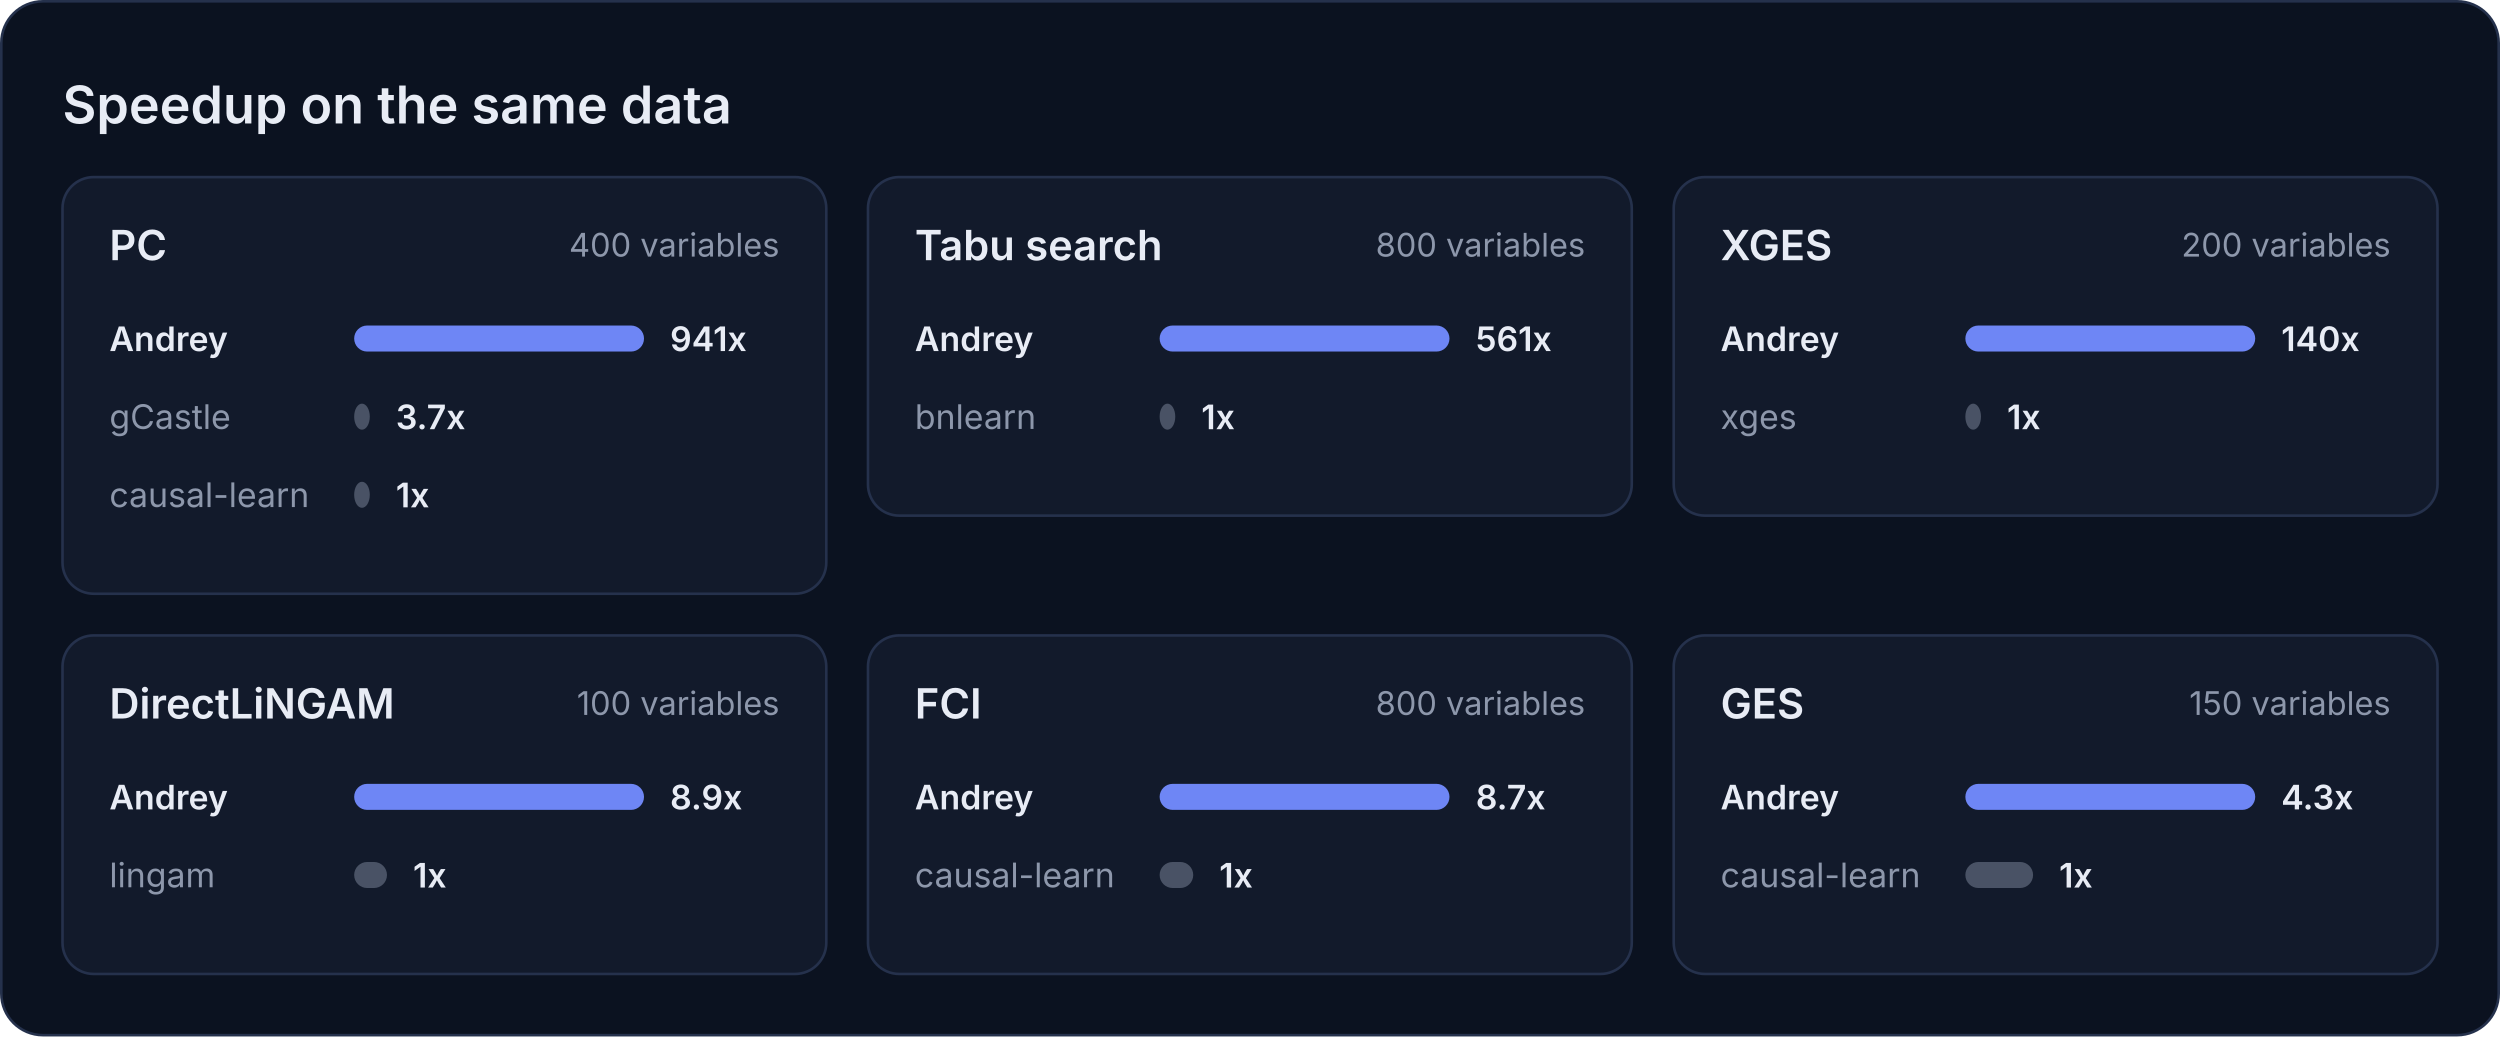
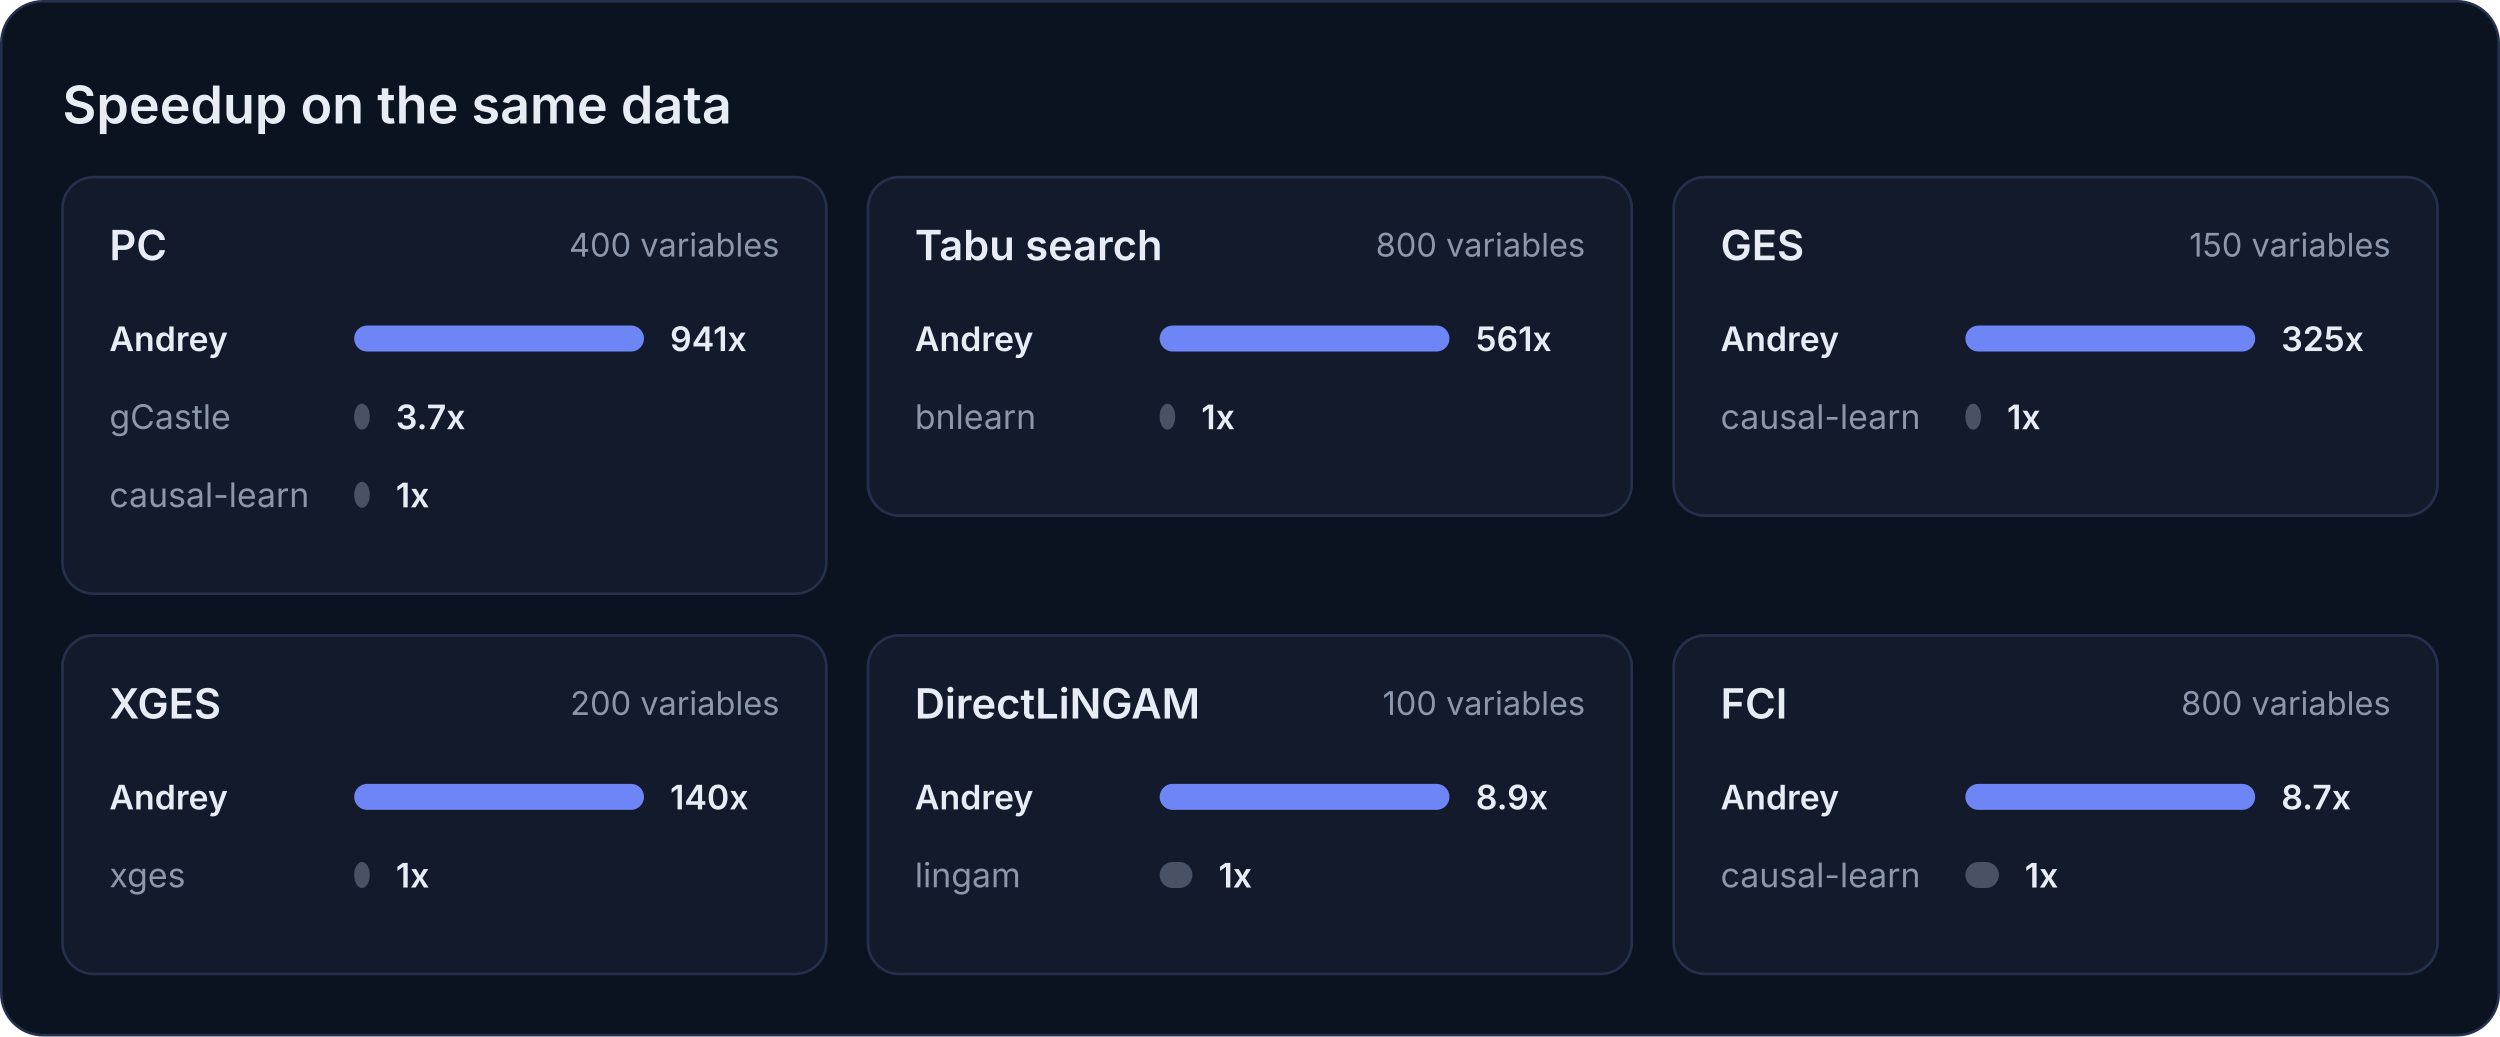
<svg xmlns="http://www.w3.org/2000/svg" width="960" height="398" viewBox="0 0 960 398" font-family="Inter, -apple-system, BlinkMacSystemFont, 'Segoe UI', Helvetica, Arial, sans-serif" role="img" aria-labelledby="chart-title chart-desc">
  <rect x="0.5" y="0.5" width="959" height="397" rx="16" fill="#0b1220" stroke="#25314c" />
  <text x="24.0" y="40.0" font-size="20" font-weight="600" fill="#e8ecf5" text-anchor="start" dominant-baseline="middle">Speedup on the same data</text>
  <rect x="24.0" y="68.0" width="293.3" height="160" rx="12" fill="#121a2b" stroke="#25314c" />
  <text x="42.0" y="94.0" font-size="16" font-weight="600" fill="#e8ecf5" text-anchor="start" dominant-baseline="middle">PC</text>
  <text x="299.3" y="94.0" font-size="12.5" font-weight="400" fill="#8d97ab" text-anchor="end" dominant-baseline="middle">400 variables</text>
  <text x="42.0" y="130.0" font-size="13" font-weight="600" fill="#e8ecf5" text-anchor="start" dominant-baseline="middle">Andrey</text>
  <rect x="136.0" y="125.0" width="111.3" height="10" rx="5" fill="#6e86f5" />
  <text x="257.3" y="130.0" font-size="13" font-weight="600" fill="#e8ecf5" text-anchor="start" dominant-baseline="middle">941x</text>
  <text x="42.0" y="160.0" font-size="13" font-weight="400" fill="#8d97ab" text-anchor="start" dominant-baseline="middle">gCastle</text>
  <rect x="136.0" y="155.0" width="6.0" height="10" rx="5" fill="#8d97ab" fill-opacity="0.45" />
  <text x="152.0" y="160.0" font-size="13" font-weight="600" fill="#e8ecf5" text-anchor="start" dominant-baseline="middle">3.7x</text>
  <text x="42.0" y="190.0" font-size="13" font-weight="400" fill="#8d97ab" text-anchor="start" dominant-baseline="middle">causal-learn</text>
  <rect x="136.0" y="185.0" width="6.0" height="10" rx="5" fill="#8d97ab" fill-opacity="0.45" />
  <text x="152.0" y="190.0" font-size="13" font-weight="600" fill="#e8ecf5" text-anchor="start" dominant-baseline="middle">1x</text>
  <rect x="333.3" y="68.0" width="293.3" height="130" rx="12" fill="#121a2b" stroke="#25314c" />
  <text x="351.3" y="94.0" font-size="16" font-weight="600" fill="#e8ecf5" text-anchor="start" dominant-baseline="middle">Tabu search</text>
  <text x="608.7" y="94.0" font-size="12.5" font-weight="400" fill="#8d97ab" text-anchor="end" dominant-baseline="middle">800 variables</text>
  <text x="351.3" y="130.0" font-size="13" font-weight="600" fill="#e8ecf5" text-anchor="start" dominant-baseline="middle">Andrey</text>
  <rect x="445.3" y="125.0" width="111.3" height="10" rx="5" fill="#6e86f5" />
  <text x="566.7" y="130.0" font-size="13" font-weight="600" fill="#e8ecf5" text-anchor="start" dominant-baseline="middle">561x</text>
  <text x="351.3" y="160.0" font-size="13" font-weight="400" fill="#8d97ab" text-anchor="start" dominant-baseline="middle">bnlearn</text>
  <rect x="445.3" y="155.0" width="6.0" height="10" rx="5" fill="#8d97ab" fill-opacity="0.45" />
  <text x="461.3" y="160.0" font-size="13" font-weight="600" fill="#e8ecf5" text-anchor="start" dominant-baseline="middle">1x</text>
  <rect x="642.7" y="68.0" width="293.3" height="130" rx="12" fill="#121a2b" stroke="#25314c" />
-   <text x="660.7" y="94.0" font-size="16" font-weight="600" fill="#e8ecf5" text-anchor="start" dominant-baseline="middle">XGES</text>
-   <text x="918.0" y="94.0" font-size="12.5" font-weight="400" fill="#8d97ab" text-anchor="end" dominant-baseline="middle">200 variables</text>
+   <text x="660.7" y="94.0" font-size="16" font-weight="600" fill="#e8ecf5" text-anchor="start" dominant-baseline="middle">GES</text>
+   <text x="918.0" y="94.0" font-size="12.5" font-weight="400" fill="#8d97ab" text-anchor="end" dominant-baseline="middle">150 variables</text>
  <text x="660.7" y="130.0" font-size="13" font-weight="600" fill="#e8ecf5" text-anchor="start" dominant-baseline="middle">Andrey</text>
  <rect x="754.7" y="125.0" width="111.3" height="10" rx="5" fill="#6e86f5" />
-   <text x="876.0" y="130.0" font-size="13" font-weight="600" fill="#e8ecf5" text-anchor="start" dominant-baseline="middle">140x</text>
-   <text x="660.7" y="160.0" font-size="13" font-weight="400" fill="#8d97ab" text-anchor="start" dominant-baseline="middle">xges</text>
+   <text x="876.0" y="130.0" font-size="13" font-weight="600" fill="#e8ecf5" text-anchor="start" dominant-baseline="middle">325x</text>
+   <text x="660.7" y="160.0" font-size="13" font-weight="400" fill="#8d97ab" text-anchor="start" dominant-baseline="middle">causal-learn</text>
  <rect x="754.7" y="155.0" width="6.0" height="10" rx="5" fill="#8d97ab" fill-opacity="0.45" />
  <text x="770.7" y="160.0" font-size="13" font-weight="600" fill="#e8ecf5" text-anchor="start" dominant-baseline="middle">1x</text>
  <rect x="24.0" y="244.0" width="293.3" height="130" rx="12" fill="#121a2b" stroke="#25314c" />
-   <text x="42.0" y="270.0" font-size="16" font-weight="600" fill="#e8ecf5" text-anchor="start" dominant-baseline="middle">DirectLiNGAM</text>
-   <text x="299.3" y="270.0" font-size="12.5" font-weight="400" fill="#8d97ab" text-anchor="end" dominant-baseline="middle">100 variables</text>
+   <text x="42.0" y="270.0" font-size="16" font-weight="600" fill="#e8ecf5" text-anchor="start" dominant-baseline="middle">XGES</text>
+   <text x="299.3" y="270.0" font-size="12.5" font-weight="400" fill="#8d97ab" text-anchor="end" dominant-baseline="middle">200 variables</text>
  <text x="42.0" y="306.0" font-size="13" font-weight="600" fill="#e8ecf5" text-anchor="start" dominant-baseline="middle">Andrey</text>
  <rect x="136.0" y="301.0" width="111.3" height="10" rx="5" fill="#6e86f5" />
-   <text x="257.3" y="306.0" font-size="13" font-weight="600" fill="#e8ecf5" text-anchor="start" dominant-baseline="middle">8.9x</text>
-   <text x="42.0" y="336.0" font-size="13" font-weight="400" fill="#8d97ab" text-anchor="start" dominant-baseline="middle">lingam</text>
-   <rect x="136.0" y="331.0" width="12.6" height="10" rx="5" fill="#8d97ab" fill-opacity="0.45" />
-   <text x="158.6" y="336.0" font-size="13" font-weight="600" fill="#e8ecf5" text-anchor="start" dominant-baseline="middle">1x</text>
+   <text x="257.3" y="306.0" font-size="13" font-weight="600" fill="#e8ecf5" text-anchor="start" dominant-baseline="middle">140x</text>
+   <text x="42.0" y="336.0" font-size="13" font-weight="400" fill="#8d97ab" text-anchor="start" dominant-baseline="middle">xges</text>
+   <rect x="136.0" y="331.0" width="6.0" height="10" rx="5" fill="#8d97ab" fill-opacity="0.45" />
+   <text x="152.0" y="336.0" font-size="13" font-weight="600" fill="#e8ecf5" text-anchor="start" dominant-baseline="middle">1x</text>
  <rect x="333.3" y="244.0" width="293.3" height="130" rx="12" fill="#121a2b" stroke="#25314c" />
-   <text x="351.3" y="270.0" font-size="16" font-weight="600" fill="#e8ecf5" text-anchor="start" dominant-baseline="middle">FCI</text>
-   <text x="608.7" y="270.0" font-size="12.5" font-weight="400" fill="#8d97ab" text-anchor="end" dominant-baseline="middle">800 variables</text>
+   <text x="351.3" y="270.0" font-size="16" font-weight="600" fill="#e8ecf5" text-anchor="start" dominant-baseline="middle">DirectLiNGAM</text>
+   <text x="608.7" y="270.0" font-size="12.5" font-weight="400" fill="#8d97ab" text-anchor="end" dominant-baseline="middle">100 variables</text>
  <text x="351.3" y="306.0" font-size="13" font-weight="600" fill="#e8ecf5" text-anchor="start" dominant-baseline="middle">Andrey</text>
  <rect x="445.3" y="301.0" width="111.3" height="10" rx="5" fill="#6e86f5" />
-   <text x="566.7" y="306.0" font-size="13" font-weight="600" fill="#e8ecf5" text-anchor="start" dominant-baseline="middle">8.7x</text>
-   <text x="351.3" y="336.0" font-size="13" font-weight="400" fill="#8d97ab" text-anchor="start" dominant-baseline="middle">causal-learn</text>
-   <rect x="445.3" y="331.0" width="12.9" height="10" rx="5" fill="#8d97ab" fill-opacity="0.45" />
-   <text x="468.2" y="336.0" font-size="13" font-weight="600" fill="#e8ecf5" text-anchor="start" dominant-baseline="middle">1x</text>
+   <text x="566.7" y="306.0" font-size="13" font-weight="600" fill="#e8ecf5" text-anchor="start" dominant-baseline="middle">8.9x</text>
+   <text x="351.3" y="336.0" font-size="13" font-weight="400" fill="#8d97ab" text-anchor="start" dominant-baseline="middle">lingam</text>
+   <rect x="445.3" y="331.0" width="12.6" height="10" rx="5" fill="#8d97ab" fill-opacity="0.45" />
+   <text x="467.9" y="336.0" font-size="13" font-weight="600" fill="#e8ecf5" text-anchor="start" dominant-baseline="middle">1x</text>
  <rect x="642.7" y="244.0" width="293.3" height="130" rx="12" fill="#121a2b" stroke="#25314c" />
-   <text x="660.7" y="270.0" font-size="16" font-weight="600" fill="#e8ecf5" text-anchor="start" dominant-baseline="middle">GES</text>
-   <text x="918.0" y="270.0" font-size="12.5" font-weight="400" fill="#8d97ab" text-anchor="end" dominant-baseline="middle">150 variables</text>
+   <text x="660.7" y="270.0" font-size="16" font-weight="600" fill="#e8ecf5" text-anchor="start" dominant-baseline="middle">FCI</text>
+   <text x="918.0" y="270.0" font-size="12.5" font-weight="400" fill="#8d97ab" text-anchor="end" dominant-baseline="middle">800 variables</text>
  <text x="660.7" y="306.0" font-size="13" font-weight="600" fill="#e8ecf5" text-anchor="start" dominant-baseline="middle">Andrey</text>
  <rect x="754.7" y="301.0" width="111.3" height="10" rx="5" fill="#6e86f5" />
-   <text x="876.0" y="306.0" font-size="13" font-weight="600" fill="#e8ecf5" text-anchor="start" dominant-baseline="middle">4.3x</text>
+   <text x="876.0" y="306.0" font-size="13" font-weight="600" fill="#e8ecf5" text-anchor="start" dominant-baseline="middle">8.7x</text>
  <text x="660.7" y="336.0" font-size="13" font-weight="400" fill="#8d97ab" text-anchor="start" dominant-baseline="middle">causal-learn</text>
-   <rect x="754.7" y="331.0" width="26.0" height="10" rx="5" fill="#8d97ab" fill-opacity="0.45" />
-   <text x="790.7" y="336.0" font-size="13" font-weight="600" fill="#e8ecf5" text-anchor="start" dominant-baseline="middle">1x</text>
+   <rect x="754.7" y="331.0" width="12.9" height="10" rx="5" fill="#8d97ab" fill-opacity="0.45" />
+   <text x="777.5" y="336.0" font-size="13" font-weight="600" fill="#e8ecf5" text-anchor="start" dominant-baseline="middle">1x</text>
</svg>
